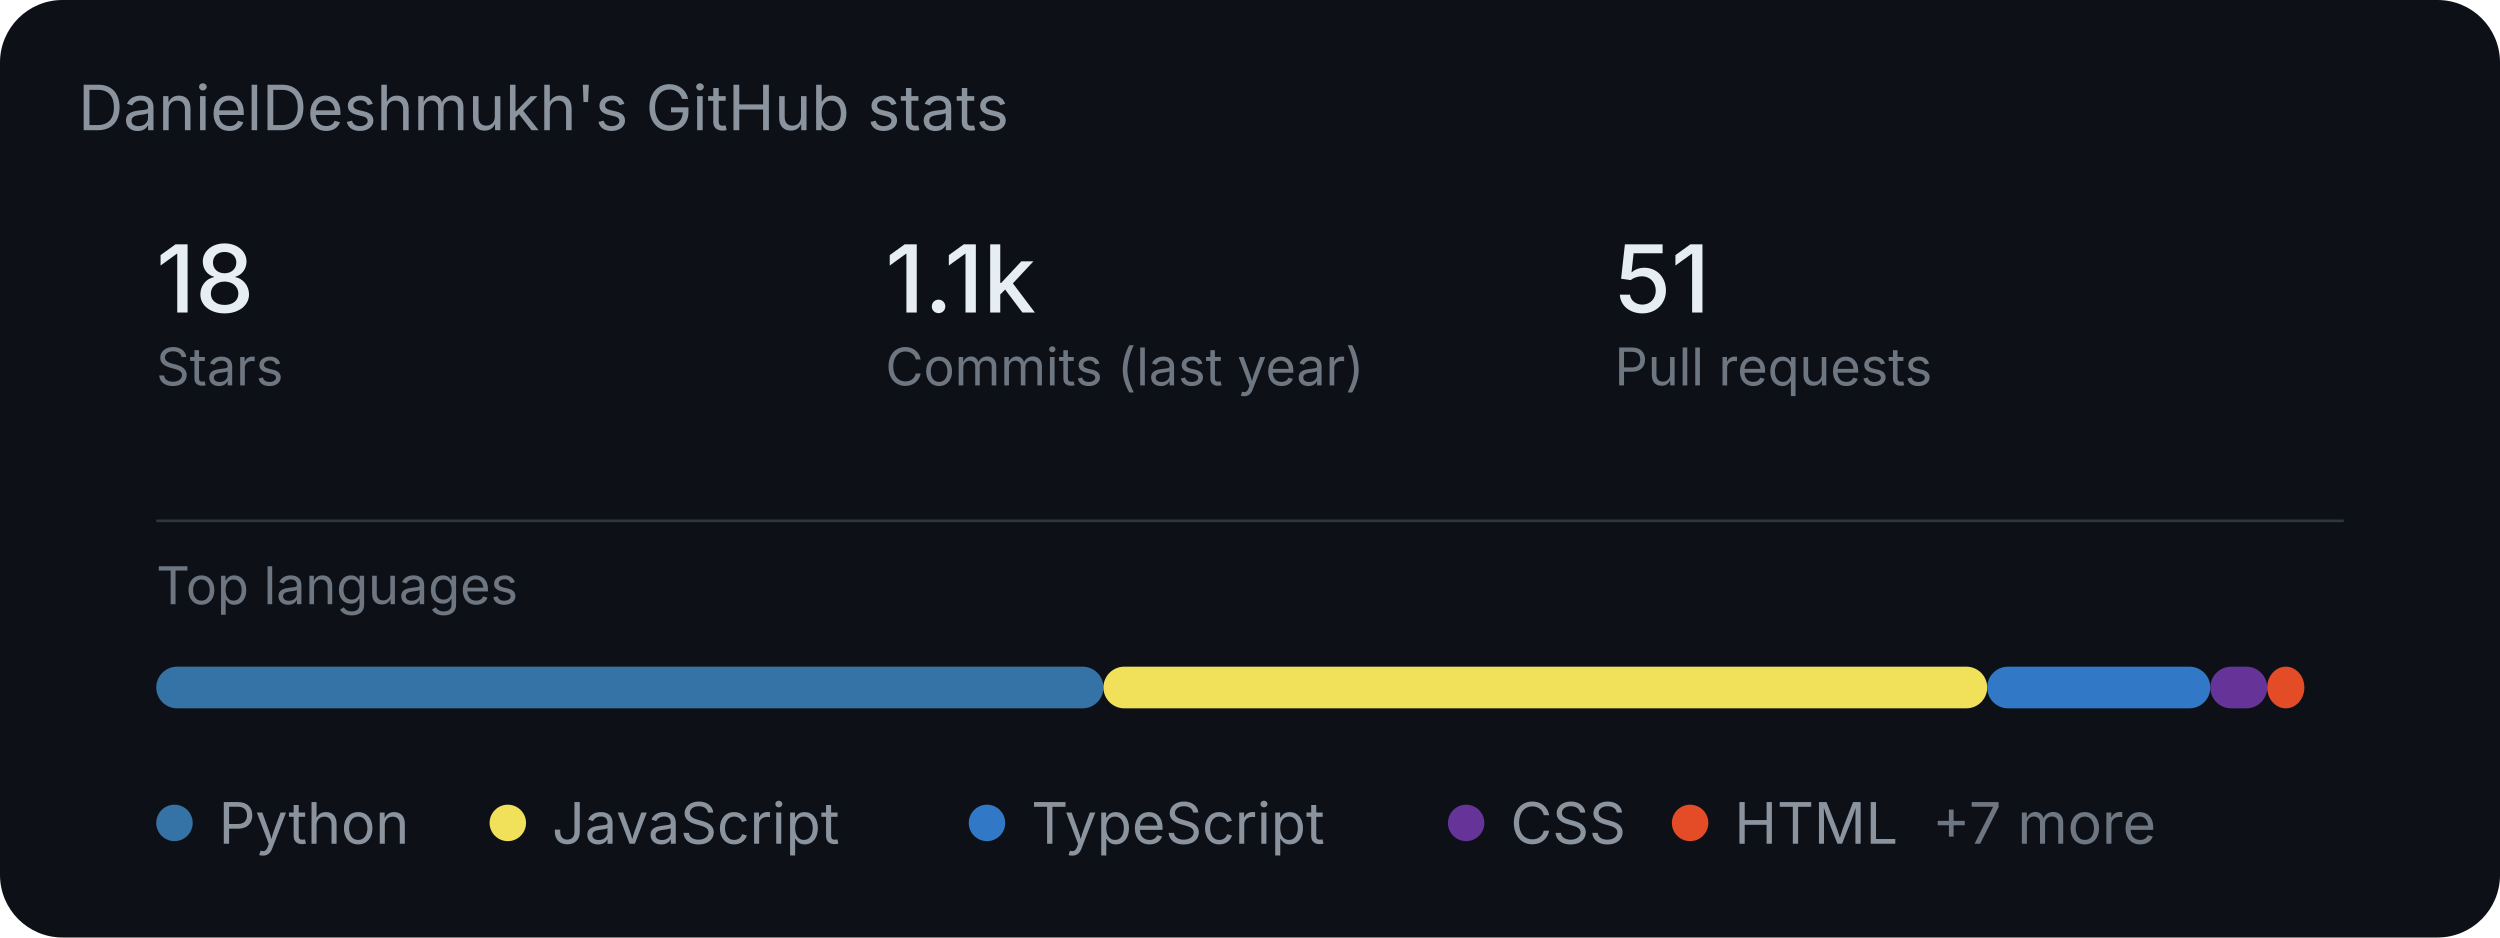
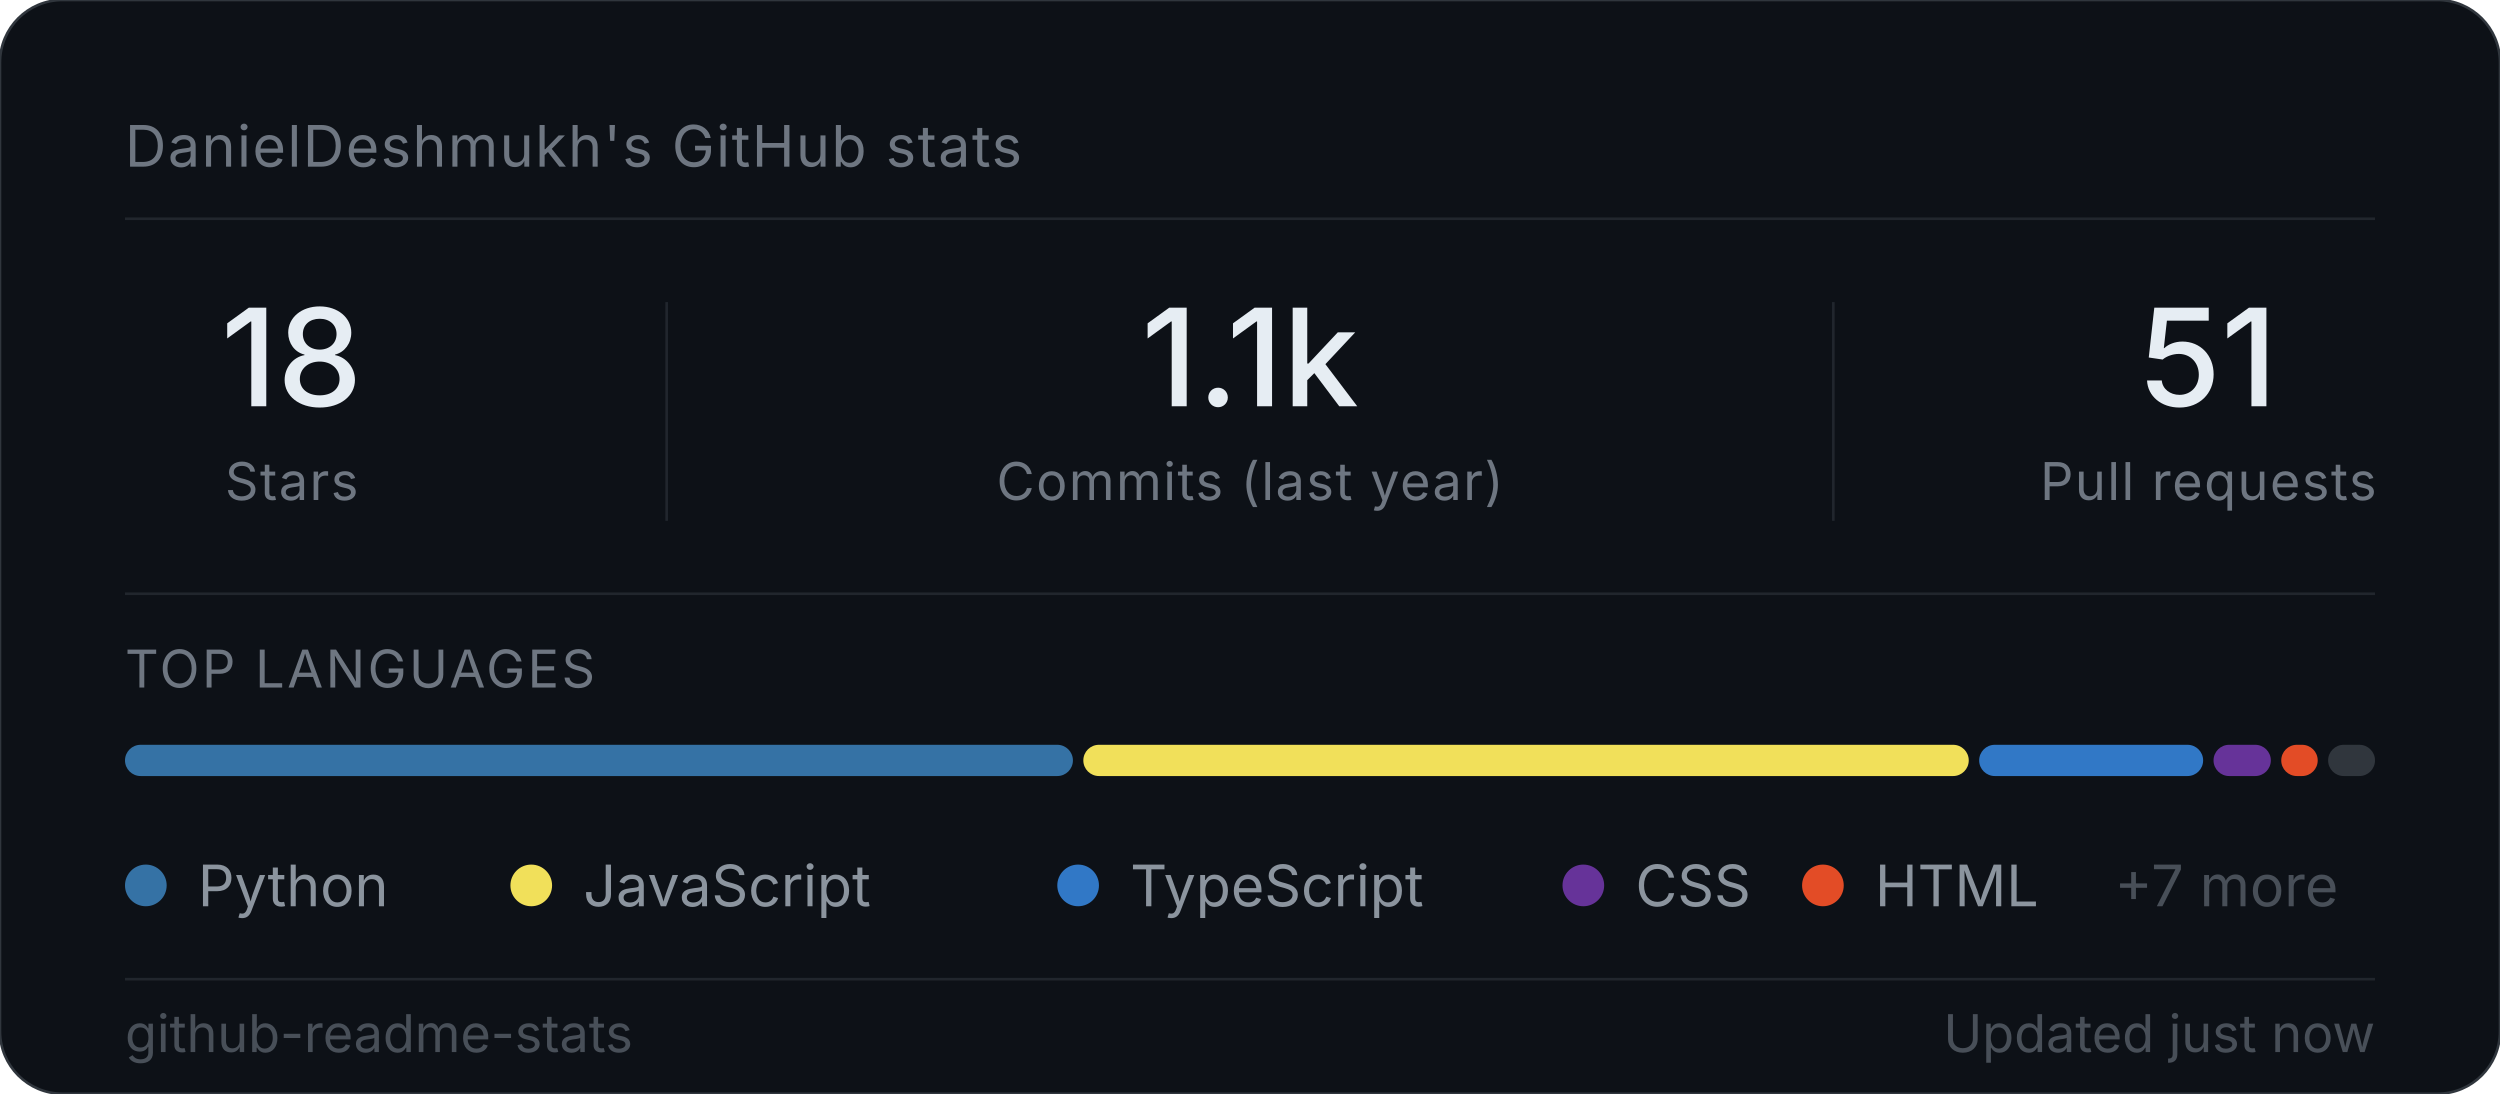
- <svg xmlns="http://www.w3.org/2000/svg" width="480" height="180" viewBox="0 0 480 180">
-   <rect width="480" height="180" fill="#0d1117" rx="12" />
-   <text x="15" y="25" font-family="-apple-system, BlinkMacSystemFont, 'Segoe UI', sans-serif" font-size="12" fill="#8b949e">DanielDeshmukh's GitHub stats</text>
-   <text x="30" y="60" font-family="-apple-system, BlinkMacSystemFont, 'Segoe UI', sans-serif" font-size="18" font-weight="500" fill="#e6edf3">18</text>
-   <text x="30" y="74" font-family="-apple-system, BlinkMacSystemFont, 'Segoe UI', sans-serif" font-size="10" fill="#6e7681">Stars</text>
-   <text x="170" y="60" font-family="-apple-system, BlinkMacSystemFont, 'Segoe UI', sans-serif" font-size="18" font-weight="500" fill="#e6edf3">1.1k</text>
-   <text x="170" y="74" font-family="-apple-system, BlinkMacSystemFont, 'Segoe UI', sans-serif" font-size="10" fill="#6e7681">Commits (last year)</text>
-   <text x="310" y="60" font-family="-apple-system, BlinkMacSystemFont, 'Segoe UI', sans-serif" font-size="18" font-weight="500" fill="#e6edf3">51</text>
-   <text x="310" y="74" font-family="-apple-system, BlinkMacSystemFont, 'Segoe UI', sans-serif" font-size="10" fill="#6e7681">Pull requests</text>
-   <line x1="30" y1="100" x2="450" y2="100" stroke="#30363d" stroke-width="0.5" />
-   <text x="30" y="116" font-family="-apple-system, BlinkMacSystemFont, 'Segoe UI', sans-serif" font-size="10" fill="#6e7681">Top languages</text>
-   <rect x="30" y="128" width="181.86" height="8" rx="4" fill="#3572A5" />
-   <rect x="211.86" y="128" width="169.68" height="8" rx="4" fill="#f1e05a" />
-   <rect x="381.54" y="128" width="42.84" height="8" rx="4" fill="#3178c6" />
-   <rect x="424.38" y="128" width="10.92" height="8" rx="4" fill="#663399" />
-   <rect x="435.3" y="128" width="7.14" height="8" rx="4" fill="#e34c26" />
-   <circle cx="33.5" cy="158" r="3.5" fill="#3572A5" />
-   <text x="42" y="162" font-family="-apple-system, BlinkMacSystemFont, 'Segoe UI', sans-serif" font-size="11" fill="#8b949e">Python</text>
-   <circle cx="97.5" cy="158" r="3.5" fill="#f1e05a" />
-   <text x="106" y="162" font-family="-apple-system, BlinkMacSystemFont, 'Segoe UI', sans-serif" font-size="11" fill="#8b949e">JavaScript</text>
-   <circle cx="189.5" cy="158" r="3.5" fill="#3178c6" />
-   <text x="198" y="162" font-family="-apple-system, BlinkMacSystemFont, 'Segoe UI', sans-serif" font-size="11" fill="#8b949e">TypeScript</text>
-   <circle cx="281.5" cy="158" r="3.5" fill="#663399" />
-   <text x="290" y="162" font-family="-apple-system, BlinkMacSystemFont, 'Segoe UI', sans-serif" font-size="11" fill="#8b949e">CSS</text>
-   <circle cx="324.5" cy="158" r="3.5" fill="#e34c26" />
-   <text x="333" y="162" font-family="-apple-system, BlinkMacSystemFont, 'Segoe UI', sans-serif" font-size="11" fill="#8b949e">HTML</text>
-   <text x="371" y="162" font-family="-apple-system, BlinkMacSystemFont, 'Segoe UI', sans-serif" font-size="11" fill="#6e7681">+7 more</text>
+ <svg xmlns="http://www.w3.org/2000/svg" width="480" height="210" viewBox="0 0 480 210">
+   <rect width="480" height="210" fill="#0d1117" rx="12" stroke="#30363d" stroke-width="0.5" />
+   <text x="24" y="32" font-family="-apple-system, BlinkMacSystemFont, 'Segoe UI', sans-serif" font-size="11" fill="#6e7681" letter-spacing="0.3">DanielDeshmukh's GitHub stats</text>
+   <line x1="24" y1="42" x2="456" y2="42" stroke="#21262d" stroke-width="0.5" />
+   <text x="56" y="78" font-family="-apple-system, BlinkMacSystemFont, 'Segoe UI', sans-serif" font-size="26" font-weight="500" fill="#e6edf3" text-anchor="middle">18</text>
+   <text x="56" y="96" font-family="-apple-system, BlinkMacSystemFont, 'Segoe UI', sans-serif" font-size="10" fill="#6e7681" text-anchor="middle" letter-spacing="0.3">Stars</text>
+   <line x1="128" y1="58" x2="128" y2="100" stroke="#21262d" stroke-width="0.5" />
+   <text x="240" y="78" font-family="-apple-system, BlinkMacSystemFont, 'Segoe UI', sans-serif" font-size="26" font-weight="500" fill="#e6edf3" text-anchor="middle">1.1k</text>
+   <text x="240" y="96" font-family="-apple-system, BlinkMacSystemFont, 'Segoe UI', sans-serif" font-size="10" fill="#6e7681" text-anchor="middle" letter-spacing="0.3">Commits (last year)</text>
+   <line x1="352" y1="58" x2="352" y2="100" stroke="#21262d" stroke-width="0.5" />
+   <text x="424" y="78" font-family="-apple-system, BlinkMacSystemFont, 'Segoe UI', sans-serif" font-size="26" font-weight="500" fill="#e6edf3" text-anchor="middle">51</text>
+   <text x="424" y="96" font-family="-apple-system, BlinkMacSystemFont, 'Segoe UI', sans-serif" font-size="10" fill="#6e7681" text-anchor="middle" letter-spacing="0.3">Pull requests</text>
+   <line x1="24" y1="114" x2="456" y2="114" stroke="#21262d" stroke-width="0.5" />
+   <text x="24" y="132" font-family="-apple-system, BlinkMacSystemFont, 'Segoe UI', sans-serif" font-size="10" fill="#6e7681" letter-spacing="0.5">TOP LANGUAGES</text>
+   <rect x="24" y="143" width="182" height="6" rx="3" fill="#3572A5" />
+   <rect x="208" y="143" width="170" height="6" rx="3" fill="#f1e05a" />
+   <rect x="380" y="143" width="43" height="6" rx="3" fill="#3178c6" />
+   <rect x="425" y="143" width="11" height="6" rx="3" fill="#663399" />
+   <rect x="438" y="143" width="7" height="6" rx="3" fill="#e34c26" />
+   <rect x="447" y="143" width="9" height="6" rx="3" fill="#30363d" />
+   <circle cx="28" cy="170" r="4" fill="#3572A5" />
+   <text x="38" y="174" font-family="-apple-system, BlinkMacSystemFont, 'Segoe UI', sans-serif" font-size="11" fill="#8b949e">Python</text>
+   <circle cx="102" cy="170" r="4" fill="#f1e05a" />
+   <text x="112" y="174" font-family="-apple-system, BlinkMacSystemFont, 'Segoe UI', sans-serif" font-size="11" fill="#8b949e">JavaScript</text>
+   <circle cx="207" cy="170" r="4" fill="#3178c6" />
+   <text x="217" y="174" font-family="-apple-system, BlinkMacSystemFont, 'Segoe UI', sans-serif" font-size="11" fill="#8b949e">TypeScript</text>
+   <circle cx="304" cy="170" r="4" fill="#663399" />
+   <text x="314" y="174" font-family="-apple-system, BlinkMacSystemFont, 'Segoe UI', sans-serif" font-size="11" fill="#8b949e">CSS</text>
+   <circle cx="350" cy="170" r="4" fill="#e34c26" />
+   <text x="360" y="174" font-family="-apple-system, BlinkMacSystemFont, 'Segoe UI', sans-serif" font-size="11" fill="#8b949e">HTML</text>
+   <text x="406" y="174" font-family="-apple-system, BlinkMacSystemFont, 'Segoe UI', sans-serif" font-size="11" fill="#484f58">+7 more</text>
+   <line x1="24" y1="188" x2="456" y2="188" stroke="#21262d" stroke-width="0.5" />
+   <text x="24" y="202" font-family="-apple-system, BlinkMacSystemFont, 'Segoe UI', sans-serif" font-size="10" fill="#484f58">github-readme-stats</text>
+   <text x="456" y="202" font-family="-apple-system, BlinkMacSystemFont, 'Segoe UI', sans-serif" font-size="10" fill="#484f58" text-anchor="end">Updated just now</text>
</svg>
